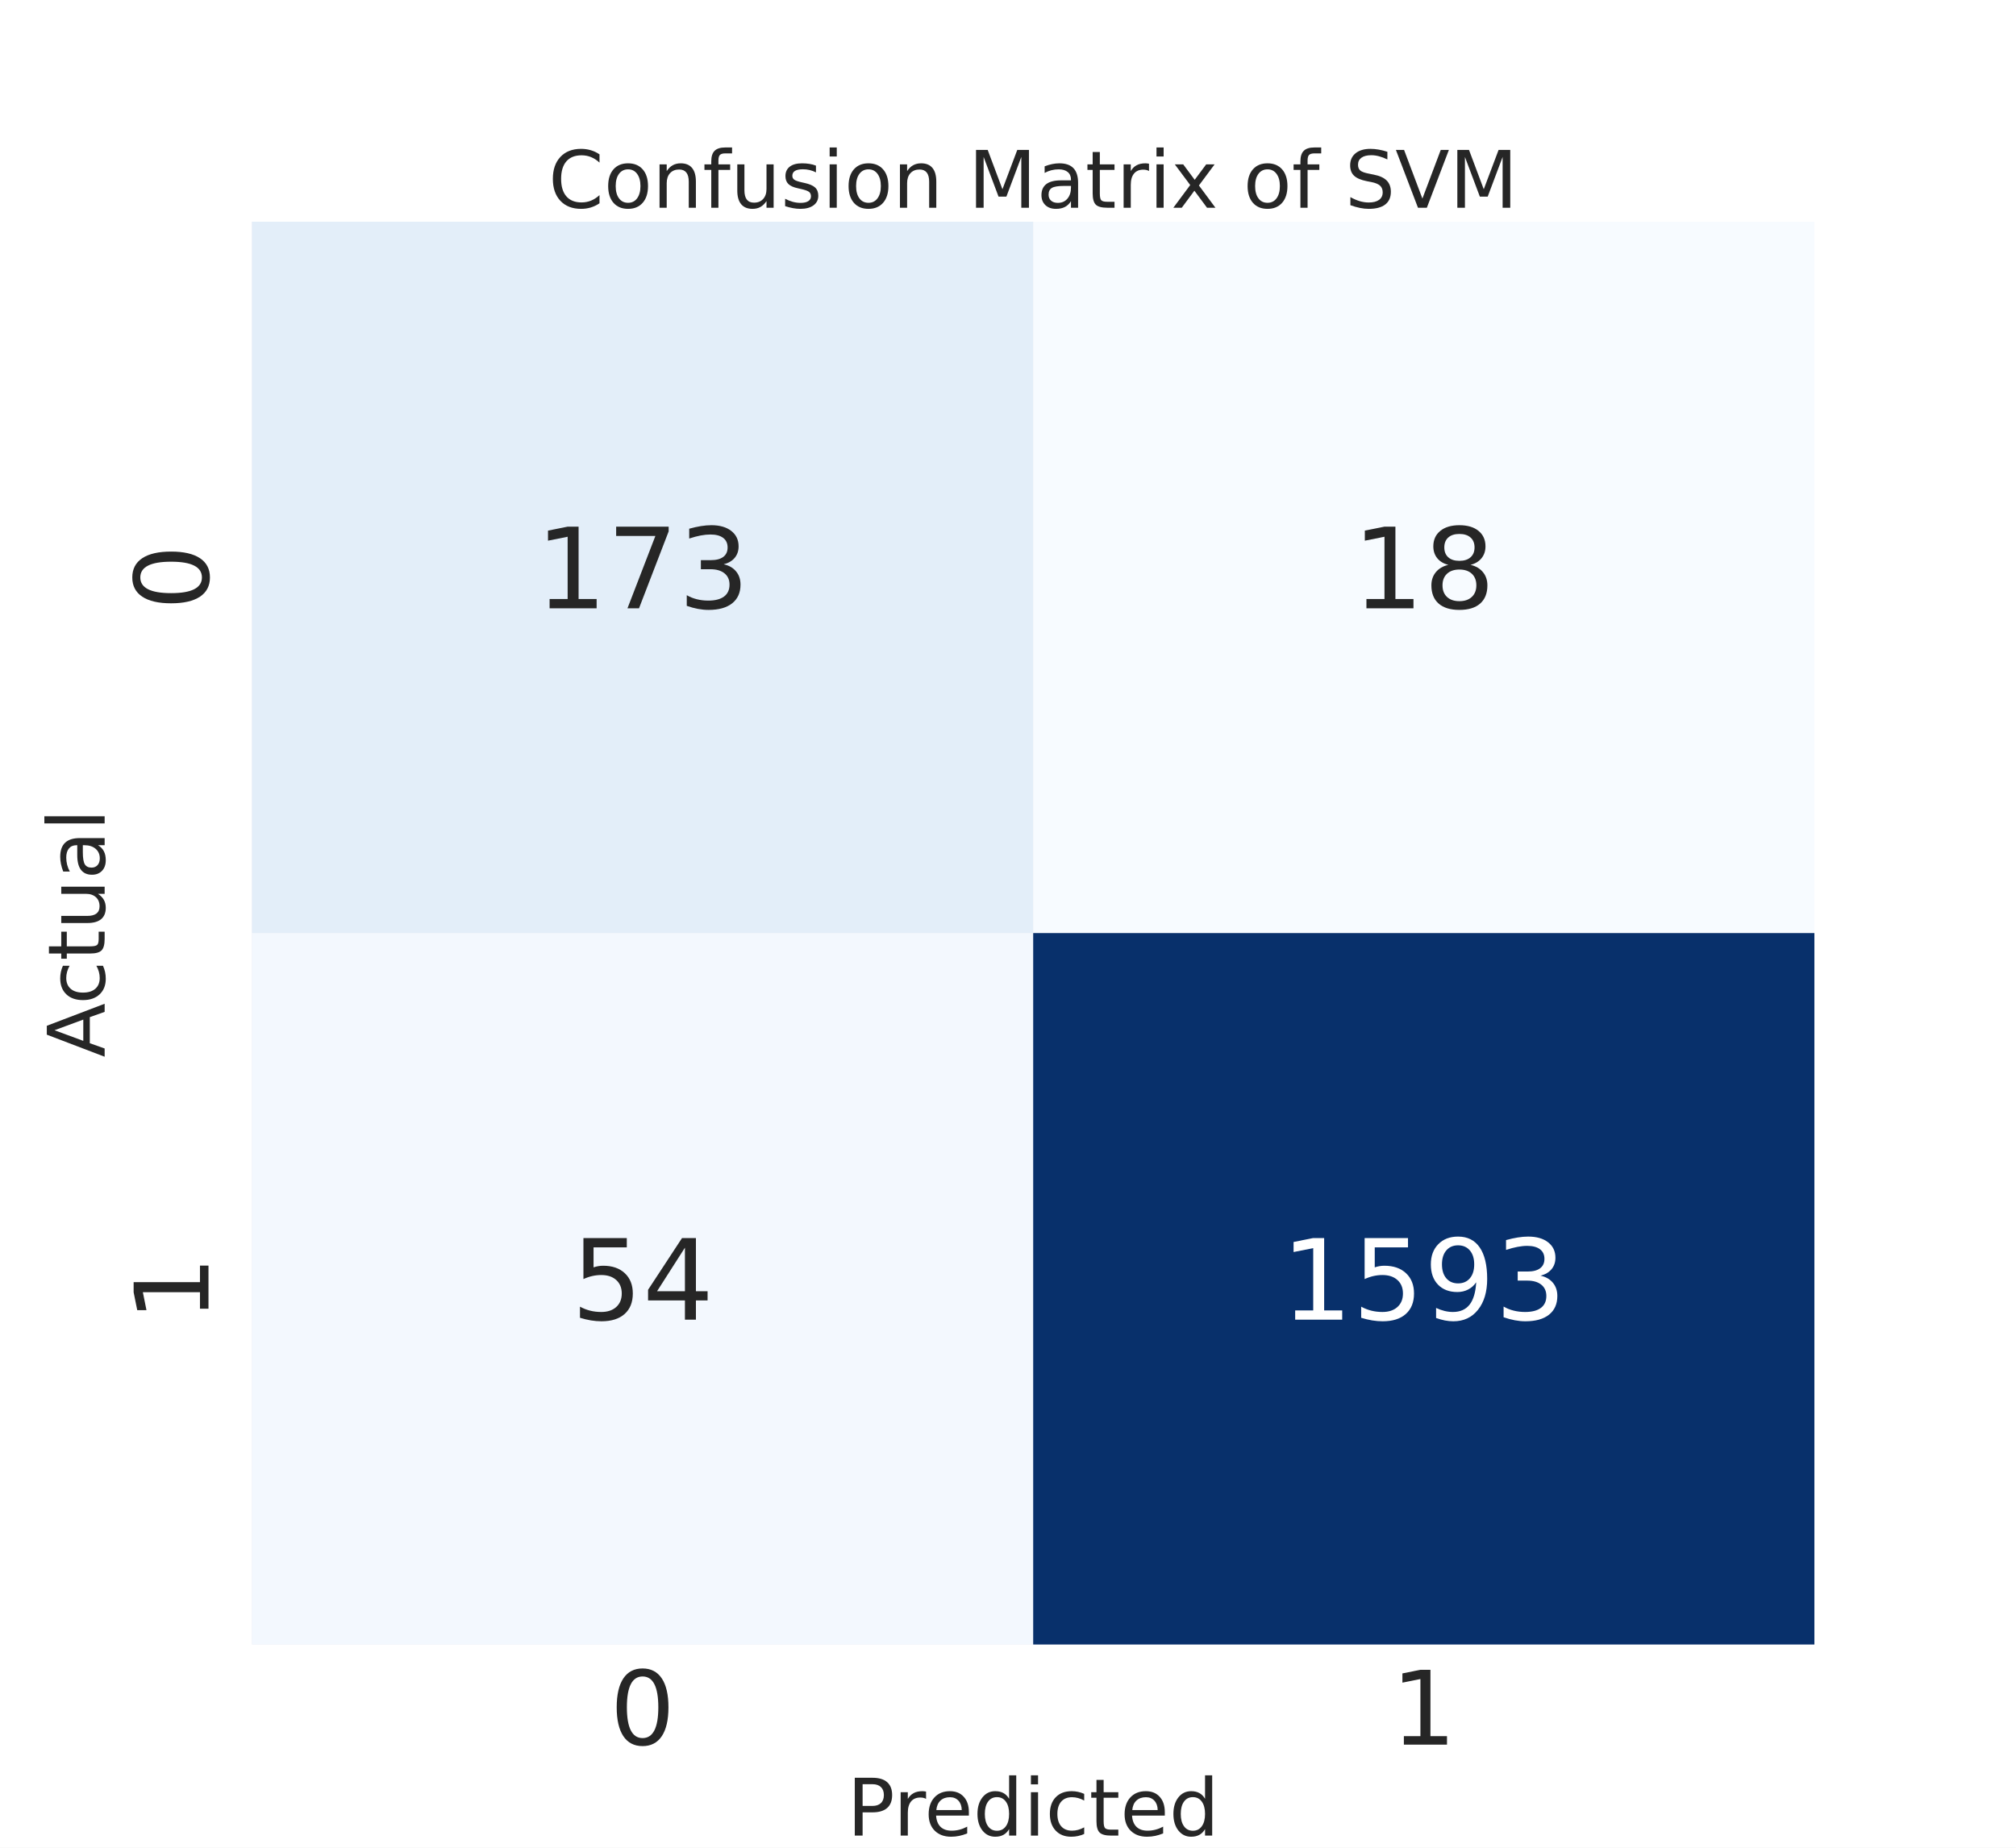
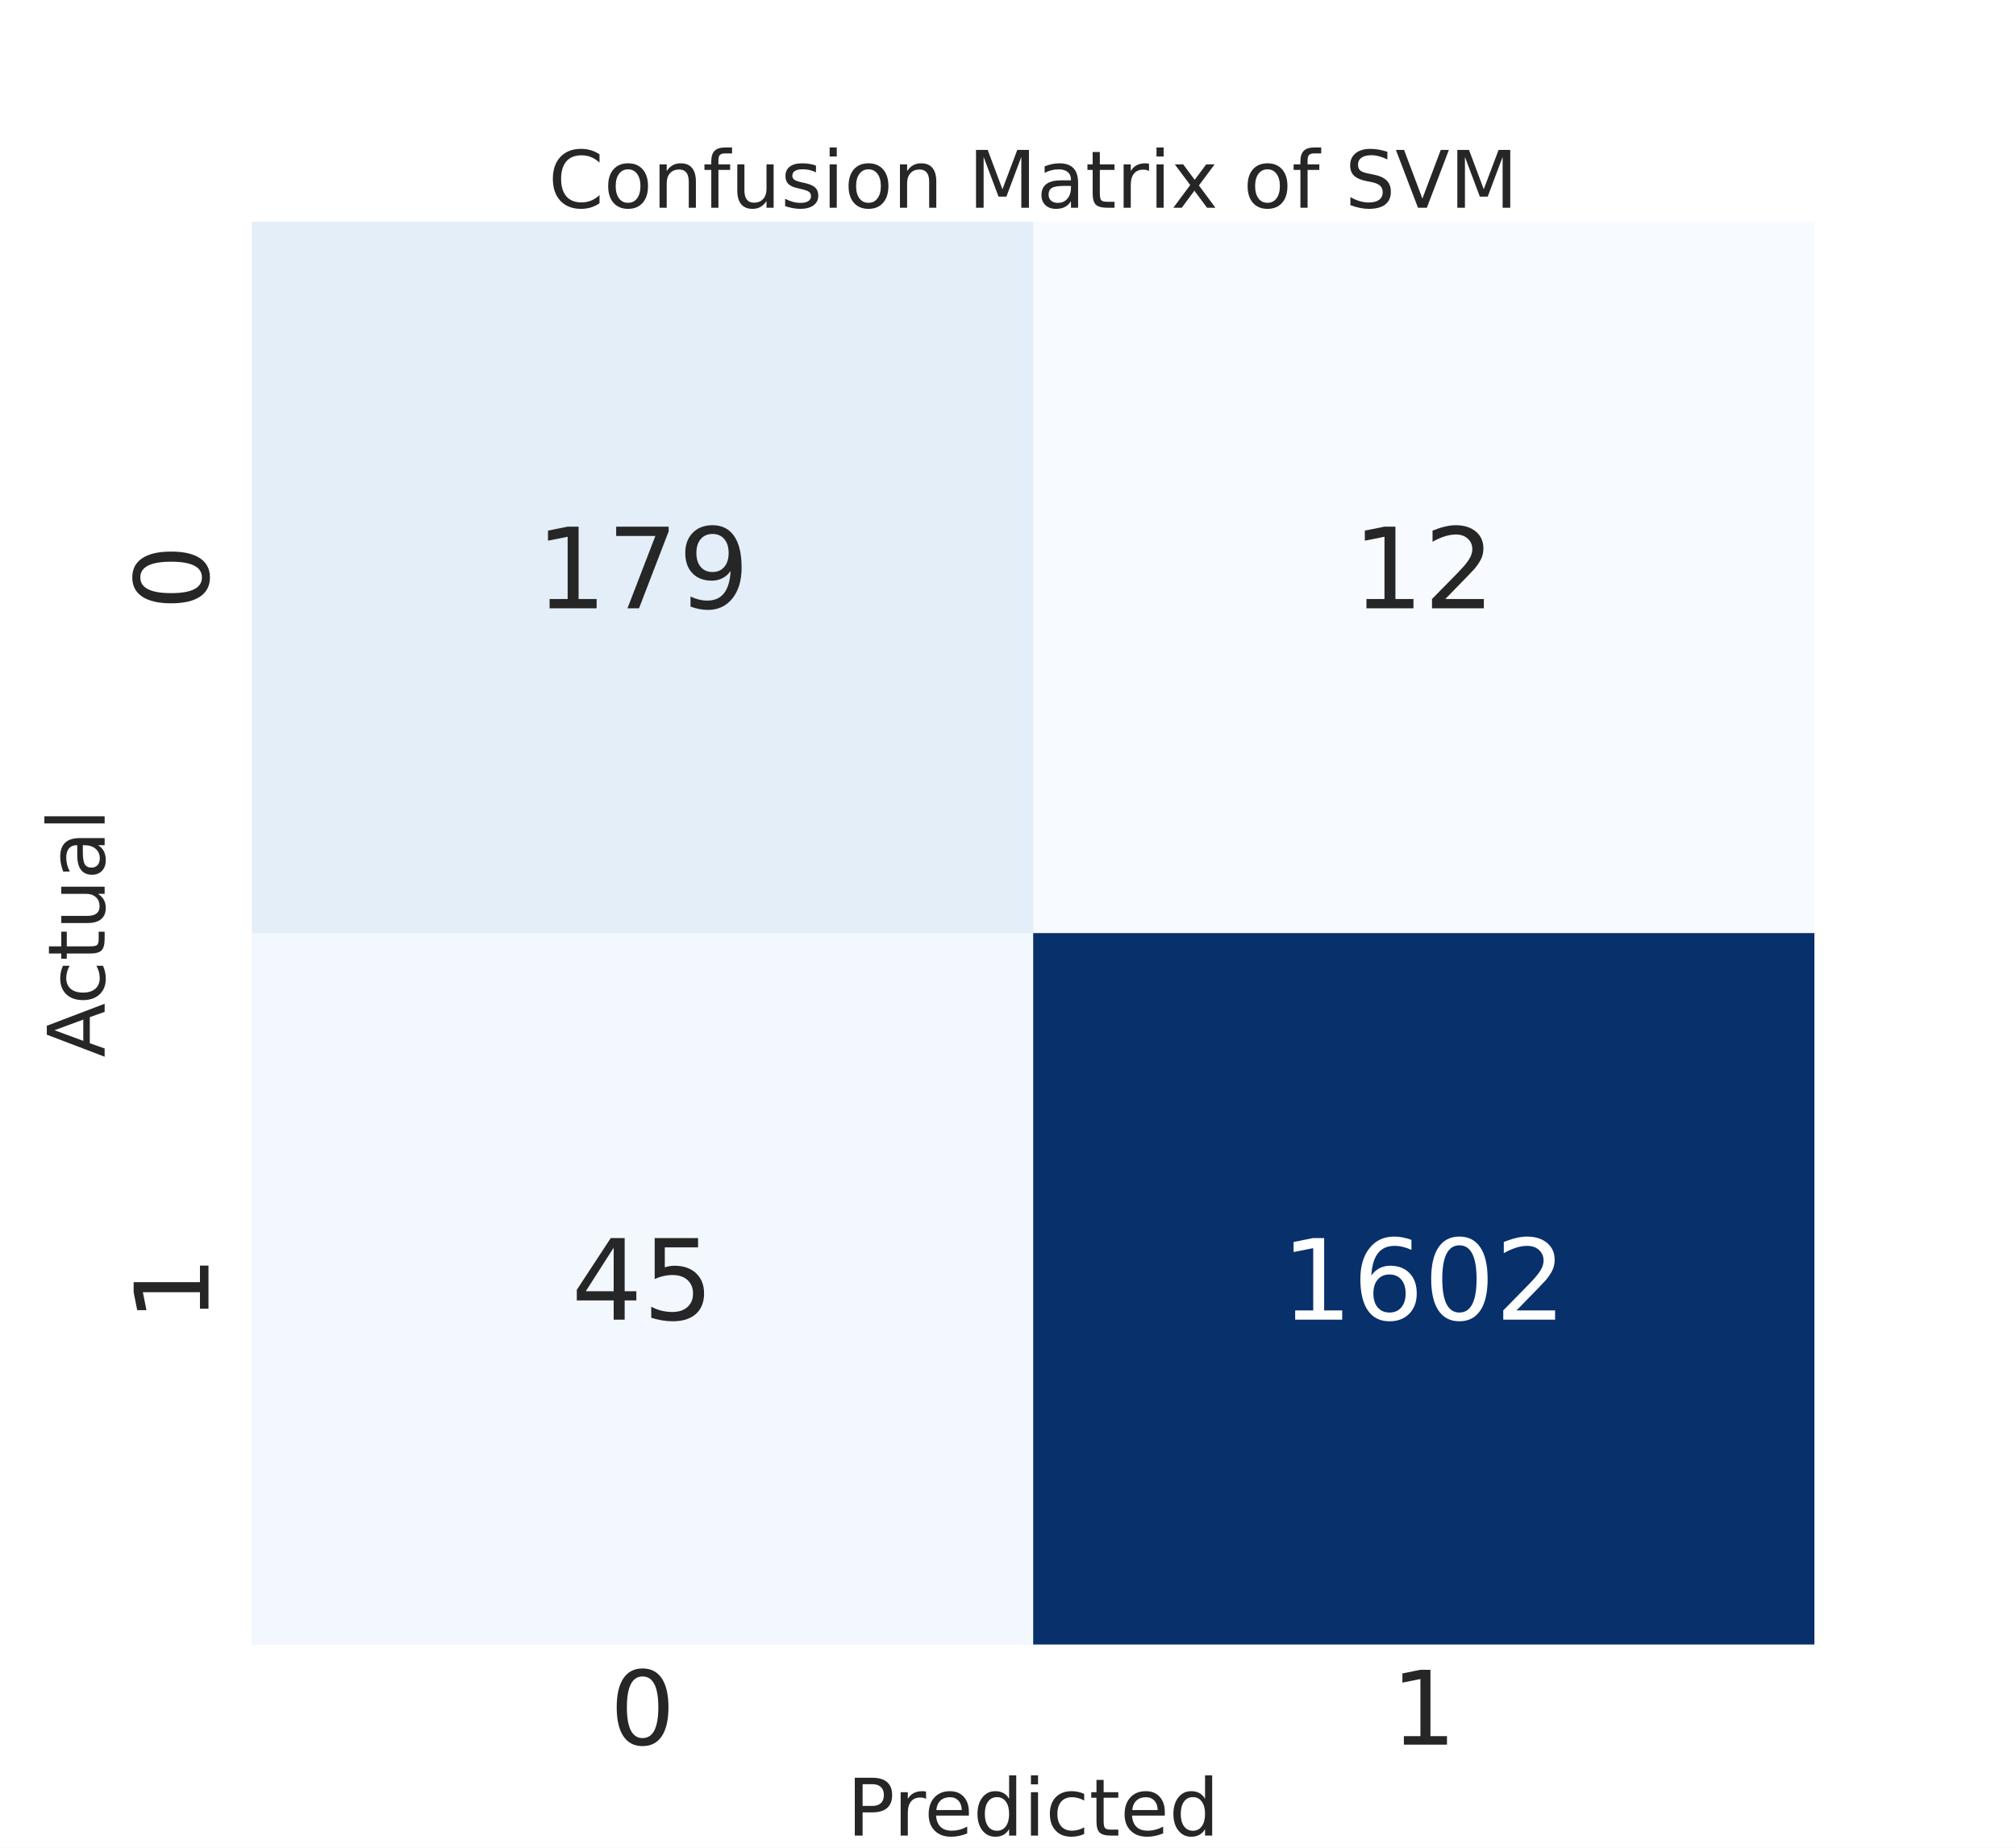
<svg xmlns="http://www.w3.org/2000/svg" xmlns:xlink="http://www.w3.org/1999/xlink" width="864pt" height="792pt" viewBox="0 0 864 792" version="1.1">
  <defs>
    <style type="text/css">*{stroke-linejoin: round; stroke-linecap: butt}</style>
  </defs>
  <g id="figure_1">
    <g id="patch_1">
      <path d="M 0 792  L 864 792  L 864 0  L 0 0  z " style="fill: #ffffff" />
    </g>
    <g id="axes_1">
      <g id="patch_2">
        <path d="M 108 704.88  L 777.6 704.88  L 777.6 95.04  L 108 95.04  z " style="fill: #eaeaf2" />
      </g>
      <g id="matplotlib.axis_1">
        <g id="xtick_1">
          <g id="text_1">
            <g style="fill: #262626" transform="translate(261.4025 747.8131) scale(0.44 -0.44)">
              <defs>
                <path id="DejaVuSans-30" d="M 2034 4250  Q 1547 4250 1301 3770  Q 1056 3291 1056 2328  Q 1056 1369 1301 889  Q 1547 409 2034 409  Q 2525 409 2770 889  Q 3016 1369 3016 2328  Q 3016 3291 2770 3770  Q 2525 4250 2034 4250  z M 2034 4750  Q 2819 4750 3233 4129  Q 3647 3509 3647 2328  Q 3647 1150 3233 529  Q 2819 -91 2034 -91  Q 1250 -91 836 529  Q 422 1150 422 2328  Q 422 3509 836 4129  Q 1250 4750 2034 4750  z " transform="scale(0.015625)" />
              </defs>
              <use xlink:href="#DejaVuSans-30" />
            </g>
          </g>
        </g>
        <g id="xtick_2">
          <g id="text_2">
            <g style="fill: #262626" transform="translate(596.2025 747.8131) scale(0.44 -0.44)">
              <defs>
                <path id="DejaVuSans-31" d="M 794 531  L 1825 531  L 1825 4091  L 703 3866  L 703 4441  L 1819 4666  L 2450 4666  L 2450 531  L 3481 531  L 3481 0  L 794 0  L 794 531  z " transform="scale(0.015625)" />
              </defs>
              <use xlink:href="#DejaVuSans-31" />
            </g>
          </g>
        </g>
        <g id="text_3">
          <g style="fill: #262626" transform="translate(363.0009 786.7984) scale(0.34 -0.34)">
            <defs>
              <path id="DejaVuSans-50" d="M 1259 4147  L 1259 2394  L 2053 2394  Q 2494 2394 2734 2622  Q 2975 2850 2975 3272  Q 2975 3691 2734 3919  Q 2494 4147 2053 4147  L 1259 4147  z M 628 4666  L 2053 4666  Q 2838 4666 3239 4311  Q 3641 3956 3641 3272  Q 3641 2581 3239 2228  Q 2838 1875 2053 1875  L 1259 1875  L 1259 0  L 628 0  L 628 4666  z " transform="scale(0.015625)" />
              <path id="DejaVuSans-72" d="M 2631 2963  Q 2534 3019 2420 3045  Q 2306 3072 2169 3072  Q 1681 3072 1420 2755  Q 1159 2438 1159 1844  L 1159 0  L 581 0  L 581 3500  L 1159 3500  L 1159 2956  Q 1341 3275 1631 3429  Q 1922 3584 2338 3584  Q 2397 3584 2469 3576  Q 2541 3569 2628 3553  L 2631 2963  z " transform="scale(0.015625)" />
              <path id="DejaVuSans-65" d="M 3597 1894  L 3597 1613  L 953 1613  Q 991 1019 1311 708  Q 1631 397 2203 397  Q 2534 397 2845 478  Q 3156 559 3463 722  L 3463 178  Q 3153 47 2828 -22  Q 2503 -91 2169 -91  Q 1331 -91 842 396  Q 353 884 353 1716  Q 353 2575 817 3079  Q 1281 3584 2069 3584  Q 2775 3584 3186 3129  Q 3597 2675 3597 1894  z M 3022 2063  Q 3016 2534 2758 2815  Q 2500 3097 2075 3097  Q 1594 3097 1305 2825  Q 1016 2553 972 2059  L 3022 2063  z " transform="scale(0.015625)" />
              <path id="DejaVuSans-64" d="M 2906 2969  L 2906 4863  L 3481 4863  L 3481 0  L 2906 0  L 2906 525  Q 2725 213 2448 61  Q 2172 -91 1784 -91  Q 1150 -91 751 415  Q 353 922 353 1747  Q 353 2572 751 3078  Q 1150 3584 1784 3584  Q 2172 3584 2448 3432  Q 2725 3281 2906 2969  z M 947 1747  Q 947 1113 1208 752  Q 1469 391 1925 391  Q 2381 391 2643 752  Q 2906 1113 2906 1747  Q 2906 2381 2643 2742  Q 2381 3103 1925 3103  Q 1469 3103 1208 2742  Q 947 2381 947 1747  z " transform="scale(0.015625)" />
              <path id="DejaVuSans-69" d="M 603 3500  L 1178 3500  L 1178 0  L 603 0  L 603 3500  z M 603 4863  L 1178 4863  L 1178 4134  L 603 4134  L 603 4863  z " transform="scale(0.015625)" />
              <path id="DejaVuSans-63" d="M 3122 3366  L 3122 2828  Q 2878 2963 2633 3030  Q 2388 3097 2138 3097  Q 1578 3097 1268 2742  Q 959 2388 959 1747  Q 959 1106 1268 751  Q 1578 397 2138 397  Q 2388 397 2633 464  Q 2878 531 3122 666  L 3122 134  Q 2881 22 2623 -34  Q 2366 -91 2075 -91  Q 1284 -91 818 406  Q 353 903 353 1747  Q 353 2603 823 3093  Q 1294 3584 2113 3584  Q 2378 3584 2631 3529  Q 2884 3475 3122 3366  z " transform="scale(0.015625)" />
              <path id="DejaVuSans-74" d="M 1172 4494  L 1172 3500  L 2356 3500  L 2356 3053  L 1172 3053  L 1172 1153  Q 1172 725 1289 603  Q 1406 481 1766 481  L 2356 481  L 2356 0  L 1766 0  Q 1100 0 847 248  Q 594 497 594 1153  L 594 3053  L 172 3053  L 172 3500  L 594 3500  L 594 4494  L 1172 4494  z " transform="scale(0.015625)" />
            </defs>
            <use xlink:href="#DejaVuSans-50" />
            <use xlink:href="#DejaVuSans-72" x="58.553" />
            <use xlink:href="#DejaVuSans-65" x="97.416" />
            <use xlink:href="#DejaVuSans-64" x="158.939" />
            <use xlink:href="#DejaVuSans-69" x="222.416" />
            <use xlink:href="#DejaVuSans-63" x="250.199" />
            <use xlink:href="#DejaVuSans-74" x="305.18" />
            <use xlink:href="#DejaVuSans-65" x="344.389" />
            <use xlink:href="#DejaVuSans-64" x="405.912" />
          </g>
        </g>
      </g>
      <g id="matplotlib.axis_2">
        <g id="ytick_1">
          <g id="text_4">
            <g style="fill: #262626" transform="translate(89.34937 261.4975) rotate(-90) scale(0.44 -0.44)">
              <use xlink:href="#DejaVuSans-30" />
            </g>
          </g>
        </g>
        <g id="ytick_2">
          <g id="text_5">
            <g style="fill: #262626" transform="translate(89.34937 566.4175) rotate(-90) scale(0.44 -0.44)">
              <use xlink:href="#DejaVuSans-31" />
            </g>
          </g>
        </g>
        <g id="text_6">
          <g style="fill: #262626" transform="translate(44.84531 453.2178) rotate(-90) scale(0.34 -0.34)">
            <defs>
              <path id="DejaVuSans-41" d="M 2188 4044  L 1331 1722  L 3047 1722  L 2188 4044  z M 1831 4666  L 2547 4666  L 4325 0  L 3669 0  L 3244 1197  L 1141 1197  L 716 0  L 50 0  L 1831 4666  z " transform="scale(0.015625)" />
              <path id="DejaVuSans-75" d="M 544 1381  L 544 3500  L 1119 3500  L 1119 1403  Q 1119 906 1312 657  Q 1506 409 1894 409  Q 2359 409 2629 706  Q 2900 1003 2900 1516  L 2900 3500  L 3475 3500  L 3475 0  L 2900 0  L 2900 538  Q 2691 219 2414 64  Q 2138 -91 1772 -91  Q 1169 -91 856 284  Q 544 659 544 1381  z M 1991 3584  L 1991 3584  z " transform="scale(0.015625)" />
              <path id="DejaVuSans-61" d="M 2194 1759  Q 1497 1759 1228 1600  Q 959 1441 959 1056  Q 959 750 1161 570  Q 1363 391 1709 391  Q 2188 391 2477 730  Q 2766 1069 2766 1631  L 2766 1759  L 2194 1759  z M 3341 1997  L 3341 0  L 2766 0  L 2766 531  Q 2569 213 2275 61  Q 1981 -91 1556 -91  Q 1019 -91 701 211  Q 384 513 384 1019  Q 384 1609 779 1909  Q 1175 2209 1959 2209  L 2766 2209  L 2766 2266  Q 2766 2663 2505 2880  Q 2244 3097 1772 3097  Q 1472 3097 1187 3025  Q 903 2953 641 2809  L 641 3341  Q 956 3463 1253 3523  Q 1550 3584 1831 3584  Q 2591 3584 2966 3190  Q 3341 2797 3341 1997  z " transform="scale(0.015625)" />
              <path id="DejaVuSans-6c" d="M 603 4863  L 1178 4863  L 1178 0  L 603 0  L 603 4863  z " transform="scale(0.015625)" />
            </defs>
            <use xlink:href="#DejaVuSans-41" />
            <use xlink:href="#DejaVuSans-63" x="66.658" />
            <use xlink:href="#DejaVuSans-74" x="121.639" />
            <use xlink:href="#DejaVuSans-75" x="160.848" />
            <use xlink:href="#DejaVuSans-61" x="224.227" />
            <use xlink:href="#DejaVuSans-6c" x="285.506" />
          </g>
        </g>
      </g>
      <g id="QuadMesh_1">
-         <path d="M 108 95.04  L 442.8 95.04  L 442.8 399.96  L 108 399.96  L 108 95.04  " clip-path="url(#p4a0f64c803)" style="fill: #e3eef9" />
-         <path d="M 442.8 95.04  L 777.6 95.04  L 777.6 399.96  L 442.8 399.96  L 442.8 95.04  " clip-path="url(#p4a0f64c803)" style="fill: #f7fbff" />
-         <path d="M 108 399.96  L 442.8 399.96  L 442.8 704.88  L 108 704.88  L 108 399.96  " clip-path="url(#p4a0f64c803)" style="fill: #f3f8fe" />
-         <path d="M 442.8 399.96  L 777.6 399.96  L 777.6 704.88  L 442.8 704.88  L 442.8 399.96  " clip-path="url(#p4a0f64c803)" style="fill: #08306b" />
+         <path d="M 108 95.04  L 442.8 95.04  L 442.8 399.96  L 108 399.96  L 108 95.04  " clip-path="url(#p55a44f6641)" style="fill: #e3eef8" />
+         <path d="M 442.8 95.04  L 777.6 95.04  L 777.6 399.96  L 442.8 399.96  L 442.8 95.04  " clip-path="url(#p55a44f6641)" style="fill: #f7fbff" />
+         <path d="M 108 399.96  L 442.8 399.96  L 442.8 704.88  L 108 704.88  L 108 399.96  " clip-path="url(#p55a44f6641)" style="fill: #f3f8fe" />
+         <path d="M 442.8 399.96  L 777.6 399.96  L 777.6 704.88  L 442.8 704.88  L 442.8 399.96  " clip-path="url(#p55a44f6641)" style="fill: #08306b" />
      </g>
      <g id="text_7">
        <g style="fill: #262626" transform="translate(229.59 260.745) scale(0.48 -0.48)">
          <defs>
            <path id="DejaVuSans-37" d="M 525 4666  L 3525 4666  L 3525 4397  L 1831 0  L 1172 0  L 2766 4134  L 525 4134  L 525 4666  z " transform="scale(0.015625)" />
-             <path id="DejaVuSans-33" d="M 2597 2516  Q 3050 2419 3304 2112  Q 3559 1806 3559 1356  Q 3559 666 3084 287  Q 2609 -91 1734 -91  Q 1441 -91 1130 -33  Q 819 25 488 141  L 488 750  Q 750 597 1062 519  Q 1375 441 1716 441  Q 2309 441 2620 675  Q 2931 909 2931 1356  Q 2931 1769 2642 2001  Q 2353 2234 1838 2234  L 1294 2234  L 1294 2753  L 1863 2753  Q 2328 2753 2575 2939  Q 2822 3125 2822 3475  Q 2822 3834 2567 4026  Q 2313 4219 1838 4219  Q 1578 4219 1281 4162  Q 984 4106 628 3988  L 628 4550  Q 988 4650 1302 4700  Q 1616 4750 1894 4750  Q 2613 4750 3031 4423  Q 3450 4097 3450 3541  Q 3450 3153 3228 2886  Q 3006 2619 2597 2516  z " transform="scale(0.015625)" />
+             <path id="DejaVuSans-39" d="M 703 97  L 703 672  Q 941 559 1184 500  Q 1428 441 1663 441  Q 2288 441 2617 861  Q 2947 1281 2994 2138  Q 2813 1869 2534 1725  Q 2256 1581 1919 1581  Q 1219 1581 811 2004  Q 403 2428 403 3163  Q 403 3881 828 4315  Q 1253 4750 1959 4750  Q 2769 4750 3195 4129  Q 3622 3509 3622 2328  Q 3622 1225 3098 567  Q 2575 -91 1691 -91  Q 1453 -91 1209 -44  Q 966 3 703 97  z M 1959 2075  Q 2384 2075 2632 2365  Q 2881 2656 2881 3163  Q 2881 3666 2632 3958  Q 2384 4250 1959 4250  Q 1534 4250 1286 3958  Q 1038 3666 1038 3163  Q 1038 2656 1286 2365  Q 1534 2075 1959 2075  z " transform="scale(0.015625)" />
          </defs>
          <use xlink:href="#DejaVuSans-31" />
          <use xlink:href="#DejaVuSans-37" x="63.623" />
-           <use xlink:href="#DejaVuSans-33" x="127.246" />
+           <use xlink:href="#DejaVuSans-39" x="127.246" />
        </g>
      </g>
      <g id="text_8">
        <g style="fill: #262626" transform="translate(579.66 260.745) scale(0.48 -0.48)">
          <defs>
-             <path id="DejaVuSans-38" d="M 2034 2216  Q 1584 2216 1326 1975  Q 1069 1734 1069 1313  Q 1069 891 1326 650  Q 1584 409 2034 409  Q 2484 409 2743 651  Q 3003 894 3003 1313  Q 3003 1734 2745 1975  Q 2488 2216 2034 2216  z M 1403 2484  Q 997 2584 770 2862  Q 544 3141 544 3541  Q 544 4100 942 4425  Q 1341 4750 2034 4750  Q 2731 4750 3128 4425  Q 3525 4100 3525 3541  Q 3525 3141 3298 2862  Q 3072 2584 2669 2484  Q 3125 2378 3379 2068  Q 3634 1759 3634 1313  Q 3634 634 3220 271  Q 2806 -91 2034 -91  Q 1263 -91 848 271  Q 434 634 434 1313  Q 434 1759 690 2068  Q 947 2378 1403 2484  z M 1172 3481  Q 1172 3119 1398 2916  Q 1625 2713 2034 2713  Q 2441 2713 2670 2916  Q 2900 3119 2900 3481  Q 2900 3844 2670 4047  Q 2441 4250 2034 4250  Q 1625 4250 1398 4047  Q 1172 3844 1172 3481  z " transform="scale(0.015625)" />
+             <path id="DejaVuSans-32" d="M 1228 531  L 3431 531  L 3431 0  L 469 0  L 469 531  Q 828 903 1448 1529  Q 2069 2156 2228 2338  Q 2531 2678 2651 2914  Q 2772 3150 2772 3378  Q 2772 3750 2511 3984  Q 2250 4219 1831 4219  Q 1534 4219 1204 4116  Q 875 4013 500 3803  L 500 4441  Q 881 4594 1212 4672  Q 1544 4750 1819 4750  Q 2544 4750 2975 4387  Q 3406 4025 3406 3419  Q 3406 3131 3298 2873  Q 3191 2616 2906 2266  Q 2828 2175 2409 1742  Q 1991 1309 1228 531  z " transform="scale(0.015625)" />
          </defs>
          <use xlink:href="#DejaVuSans-31" />
-           <use xlink:href="#DejaVuSans-38" x="63.623" />
+           <use xlink:href="#DejaVuSans-32" x="63.623" />
        </g>
      </g>
      <g id="text_9">
        <g style="fill: #262626" transform="translate(244.86 565.665) scale(0.48 -0.48)">
          <defs>
+             <path id="DejaVuSans-34" d="M 2419 4116  L 825 1625  L 2419 1625  L 2419 4116  z M 2253 4666  L 3047 4666  L 3047 1625  L 3713 1625  L 3713 1100  L 3047 1100  L 3047 0  L 2419 0  L 2419 1100  L 313 1100  L 313 1709  L 2253 4666  z " transform="scale(0.015625)" />
            <path id="DejaVuSans-35" d="M 691 4666  L 3169 4666  L 3169 4134  L 1269 4134  L 1269 2991  Q 1406 3038 1543 3061  Q 1681 3084 1819 3084  Q 2600 3084 3056 2656  Q 3513 2228 3513 1497  Q 3513 744 3044 326  Q 2575 -91 1722 -91  Q 1428 -91 1123 -41  Q 819 9 494 109  L 494 744  Q 775 591 1075 516  Q 1375 441 1709 441  Q 2250 441 2565 725  Q 2881 1009 2881 1497  Q 2881 1984 2565 2268  Q 2250 2553 1709 2553  Q 1456 2553 1204 2497  Q 953 2441 691 2322  L 691 4666  z " transform="scale(0.015625)" />
-             <path id="DejaVuSans-34" d="M 2419 4116  L 825 1625  L 2419 1625  L 2419 4116  z M 2253 4666  L 3047 4666  L 3047 1625  L 3713 1625  L 3713 1100  L 3047 1100  L 3047 0  L 2419 0  L 2419 1100  L 313 1100  L 313 1709  L 2253 4666  z " transform="scale(0.015625)" />
          </defs>
-           <use xlink:href="#DejaVuSans-35" />
-           <use xlink:href="#DejaVuSans-34" x="63.623" />
+           <use xlink:href="#DejaVuSans-34" />
+           <use xlink:href="#DejaVuSans-35" x="63.623" />
        </g>
      </g>
      <g id="text_10">
        <g style="fill: #ffffff" transform="translate(549.12 565.665) scale(0.48 -0.48)">
          <defs>
-             <path id="DejaVuSans-39" d="M 703 97  L 703 672  Q 941 559 1184 500  Q 1428 441 1663 441  Q 2288 441 2617 861  Q 2947 1281 2994 2138  Q 2813 1869 2534 1725  Q 2256 1581 1919 1581  Q 1219 1581 811 2004  Q 403 2428 403 3163  Q 403 3881 828 4315  Q 1253 4750 1959 4750  Q 2769 4750 3195 4129  Q 3622 3509 3622 2328  Q 3622 1225 3098 567  Q 2575 -91 1691 -91  Q 1453 -91 1209 -44  Q 966 3 703 97  z M 1959 2075  Q 2384 2075 2632 2365  Q 2881 2656 2881 3163  Q 2881 3666 2632 3958  Q 2384 4250 1959 4250  Q 1534 4250 1286 3958  Q 1038 3666 1038 3163  Q 1038 2656 1286 2365  Q 1534 2075 1959 2075  z " transform="scale(0.015625)" />
+             <path id="DejaVuSans-36" d="M 2113 2584  Q 1688 2584 1439 2293  Q 1191 2003 1191 1497  Q 1191 994 1439 701  Q 1688 409 2113 409  Q 2538 409 2786 701  Q 3034 994 3034 1497  Q 3034 2003 2786 2293  Q 2538 2584 2113 2584  z M 3366 4563  L 3366 3988  Q 3128 4100 2886 4159  Q 2644 4219 2406 4219  Q 1781 4219 1451 3797  Q 1122 3375 1075 2522  Q 1259 2794 1537 2939  Q 1816 3084 2150 3084  Q 2853 3084 3261 2657  Q 3669 2231 3669 1497  Q 3669 778 3244 343  Q 2819 -91 2113 -91  Q 1303 -91 875 529  Q 447 1150 447 2328  Q 447 3434 972 4092  Q 1497 4750 2381 4750  Q 2619 4750 2861 4703  Q 3103 4656 3366 4563  z " transform="scale(0.015625)" />
          </defs>
          <use xlink:href="#DejaVuSans-31" />
-           <use xlink:href="#DejaVuSans-35" x="63.623" />
-           <use xlink:href="#DejaVuSans-39" x="127.246" />
-           <use xlink:href="#DejaVuSans-33" x="190.869" />
+           <use xlink:href="#DejaVuSans-36" x="63.623" />
+           <use xlink:href="#DejaVuSans-30" x="127.246" />
+           <use xlink:href="#DejaVuSans-32" x="190.869" />
        </g>
      </g>
      <g id="text_11">
        <g style="fill: #262626" transform="translate(235.0334 89.04) scale(0.34 -0.34)">
          <defs>
            <path id="DejaVuSans-43" d="M 4122 4306  L 4122 3641  Q 3803 3938 3442 4084  Q 3081 4231 2675 4231  Q 1875 4231 1450 3742  Q 1025 3253 1025 2328  Q 1025 1406 1450 917  Q 1875 428 2675 428  Q 3081 428 3442 575  Q 3803 722 4122 1019  L 4122 359  Q 3791 134 3420 21  Q 3050 -91 2638 -91  Q 1578 -91 968 557  Q 359 1206 359 2328  Q 359 3453 968 4101  Q 1578 4750 2638 4750  Q 3056 4750 3426 4639  Q 3797 4528 4122 4306  z " transform="scale(0.015625)" />
            <path id="DejaVuSans-6f" d="M 1959 3097  Q 1497 3097 1228 2736  Q 959 2375 959 1747  Q 959 1119 1226 758  Q 1494 397 1959 397  Q 2419 397 2687 759  Q 2956 1122 2956 1747  Q 2956 2369 2687 2733  Q 2419 3097 1959 3097  z M 1959 3584  Q 2709 3584 3137 3096  Q 3566 2609 3566 1747  Q 3566 888 3137 398  Q 2709 -91 1959 -91  Q 1206 -91 779 398  Q 353 888 353 1747  Q 353 2609 779 3096  Q 1206 3584 1959 3584  z " transform="scale(0.015625)" />
            <path id="DejaVuSans-6e" d="M 3513 2113  L 3513 0  L 2938 0  L 2938 2094  Q 2938 2591 2744 2837  Q 2550 3084 2163 3084  Q 1697 3084 1428 2787  Q 1159 2491 1159 1978  L 1159 0  L 581 0  L 581 3500  L 1159 3500  L 1159 2956  Q 1366 3272 1645 3428  Q 1925 3584 2291 3584  Q 2894 3584 3203 3211  Q 3513 2838 3513 2113  z " transform="scale(0.015625)" />
            <path id="DejaVuSans-66" d="M 2375 4863  L 2375 4384  L 1825 4384  Q 1516 4384 1395 4259  Q 1275 4134 1275 3809  L 1275 3500  L 2222 3500  L 2222 3053  L 1275 3053  L 1275 0  L 697 0  L 697 3053  L 147 3053  L 147 3500  L 697 3500  L 697 3744  Q 697 4328 969 4595  Q 1241 4863 1831 4863  L 2375 4863  z " transform="scale(0.015625)" />
            <path id="DejaVuSans-73" d="M 2834 3397  L 2834 2853  Q 2591 2978 2328 3040  Q 2066 3103 1784 3103  Q 1356 3103 1142 2972  Q 928 2841 928 2578  Q 928 2378 1081 2264  Q 1234 2150 1697 2047  L 1894 2003  Q 2506 1872 2764 1633  Q 3022 1394 3022 966  Q 3022 478 2636 193  Q 2250 -91 1575 -91  Q 1294 -91 989 -36  Q 684 19 347 128  L 347 722  Q 666 556 975 473  Q 1284 391 1588 391  Q 1994 391 2212 530  Q 2431 669 2431 922  Q 2431 1156 2273 1281  Q 2116 1406 1581 1522  L 1381 1569  Q 847 1681 609 1914  Q 372 2147 372 2553  Q 372 3047 722 3315  Q 1072 3584 1716 3584  Q 2034 3584 2315 3537  Q 2597 3491 2834 3397  z " transform="scale(0.015625)" />
            <path id="DejaVuSans-20" transform="scale(0.015625)" />
            <path id="DejaVuSans-4d" d="M 628 4666  L 1569 4666  L 2759 1491  L 3956 4666  L 4897 4666  L 4897 0  L 4281 0  L 4281 4097  L 3078 897  L 2444 897  L 1241 4097  L 1241 0  L 628 0  L 628 4666  z " transform="scale(0.015625)" />
            <path id="DejaVuSans-78" d="M 3513 3500  L 2247 1797  L 3578 0  L 2900 0  L 1881 1375  L 863 0  L 184 0  L 1544 1831  L 300 3500  L 978 3500  L 1906 2253  L 2834 3500  L 3513 3500  z " transform="scale(0.015625)" />
            <path id="DejaVuSans-53" d="M 3425 4513  L 3425 3897  Q 3066 4069 2747 4153  Q 2428 4238 2131 4238  Q 1616 4238 1336 4038  Q 1056 3838 1056 3469  Q 1056 3159 1242 3001  Q 1428 2844 1947 2747  L 2328 2669  Q 3034 2534 3370 2195  Q 3706 1856 3706 1288  Q 3706 609 3251 259  Q 2797 -91 1919 -91  Q 1588 -91 1214 -16  Q 841 59 441 206  L 441 856  Q 825 641 1194 531  Q 1563 422 1919 422  Q 2459 422 2753 634  Q 3047 847 3047 1241  Q 3047 1584 2836 1778  Q 2625 1972 2144 2069  L 1759 2144  Q 1053 2284 737 2584  Q 422 2884 422 3419  Q 422 4038 858 4394  Q 1294 4750 2059 4750  Q 2388 4750 2728 4690  Q 3069 4631 3425 4513  z " transform="scale(0.015625)" />
            <path id="DejaVuSans-56" d="M 1831 0  L 50 4666  L 709 4666  L 2188 738  L 3669 4666  L 4325 4666  L 2547 0  L 1831 0  z " transform="scale(0.015625)" />
          </defs>
          <use xlink:href="#DejaVuSans-43" />
          <use xlink:href="#DejaVuSans-6f" x="69.824" />
          <use xlink:href="#DejaVuSans-6e" x="131.006" />
          <use xlink:href="#DejaVuSans-66" x="194.385" />
          <use xlink:href="#DejaVuSans-75" x="229.59" />
          <use xlink:href="#DejaVuSans-73" x="292.969" />
          <use xlink:href="#DejaVuSans-69" x="345.068" />
          <use xlink:href="#DejaVuSans-6f" x="372.852" />
          <use xlink:href="#DejaVuSans-6e" x="434.033" />
          <use xlink:href="#DejaVuSans-20" x="497.412" />
          <use xlink:href="#DejaVuSans-4d" x="529.199" />
          <use xlink:href="#DejaVuSans-61" x="615.479" />
          <use xlink:href="#DejaVuSans-74" x="676.758" />
          <use xlink:href="#DejaVuSans-72" x="715.967" />
          <use xlink:href="#DejaVuSans-69" x="757.08" />
          <use xlink:href="#DejaVuSans-78" x="784.863" />
          <use xlink:href="#DejaVuSans-20" x="844.043" />
          <use xlink:href="#DejaVuSans-6f" x="875.83" />
          <use xlink:href="#DejaVuSans-66" x="937.012" />
          <use xlink:href="#DejaVuSans-20" x="972.217" />
          <use xlink:href="#DejaVuSans-53" x="1004.004" />
          <use xlink:href="#DejaVuSans-56" x="1067.48" />
          <use xlink:href="#DejaVuSans-4d" x="1135.889" />
        </g>
      </g>
    </g>
  </g>
  <defs>
-     <clipPath id="p4a0f64c803">
+     <clipPath id="p55a44f6641">
      <rect x="108" y="95.04" width="669.6" height="609.84" />
    </clipPath>
  </defs>
</svg>
